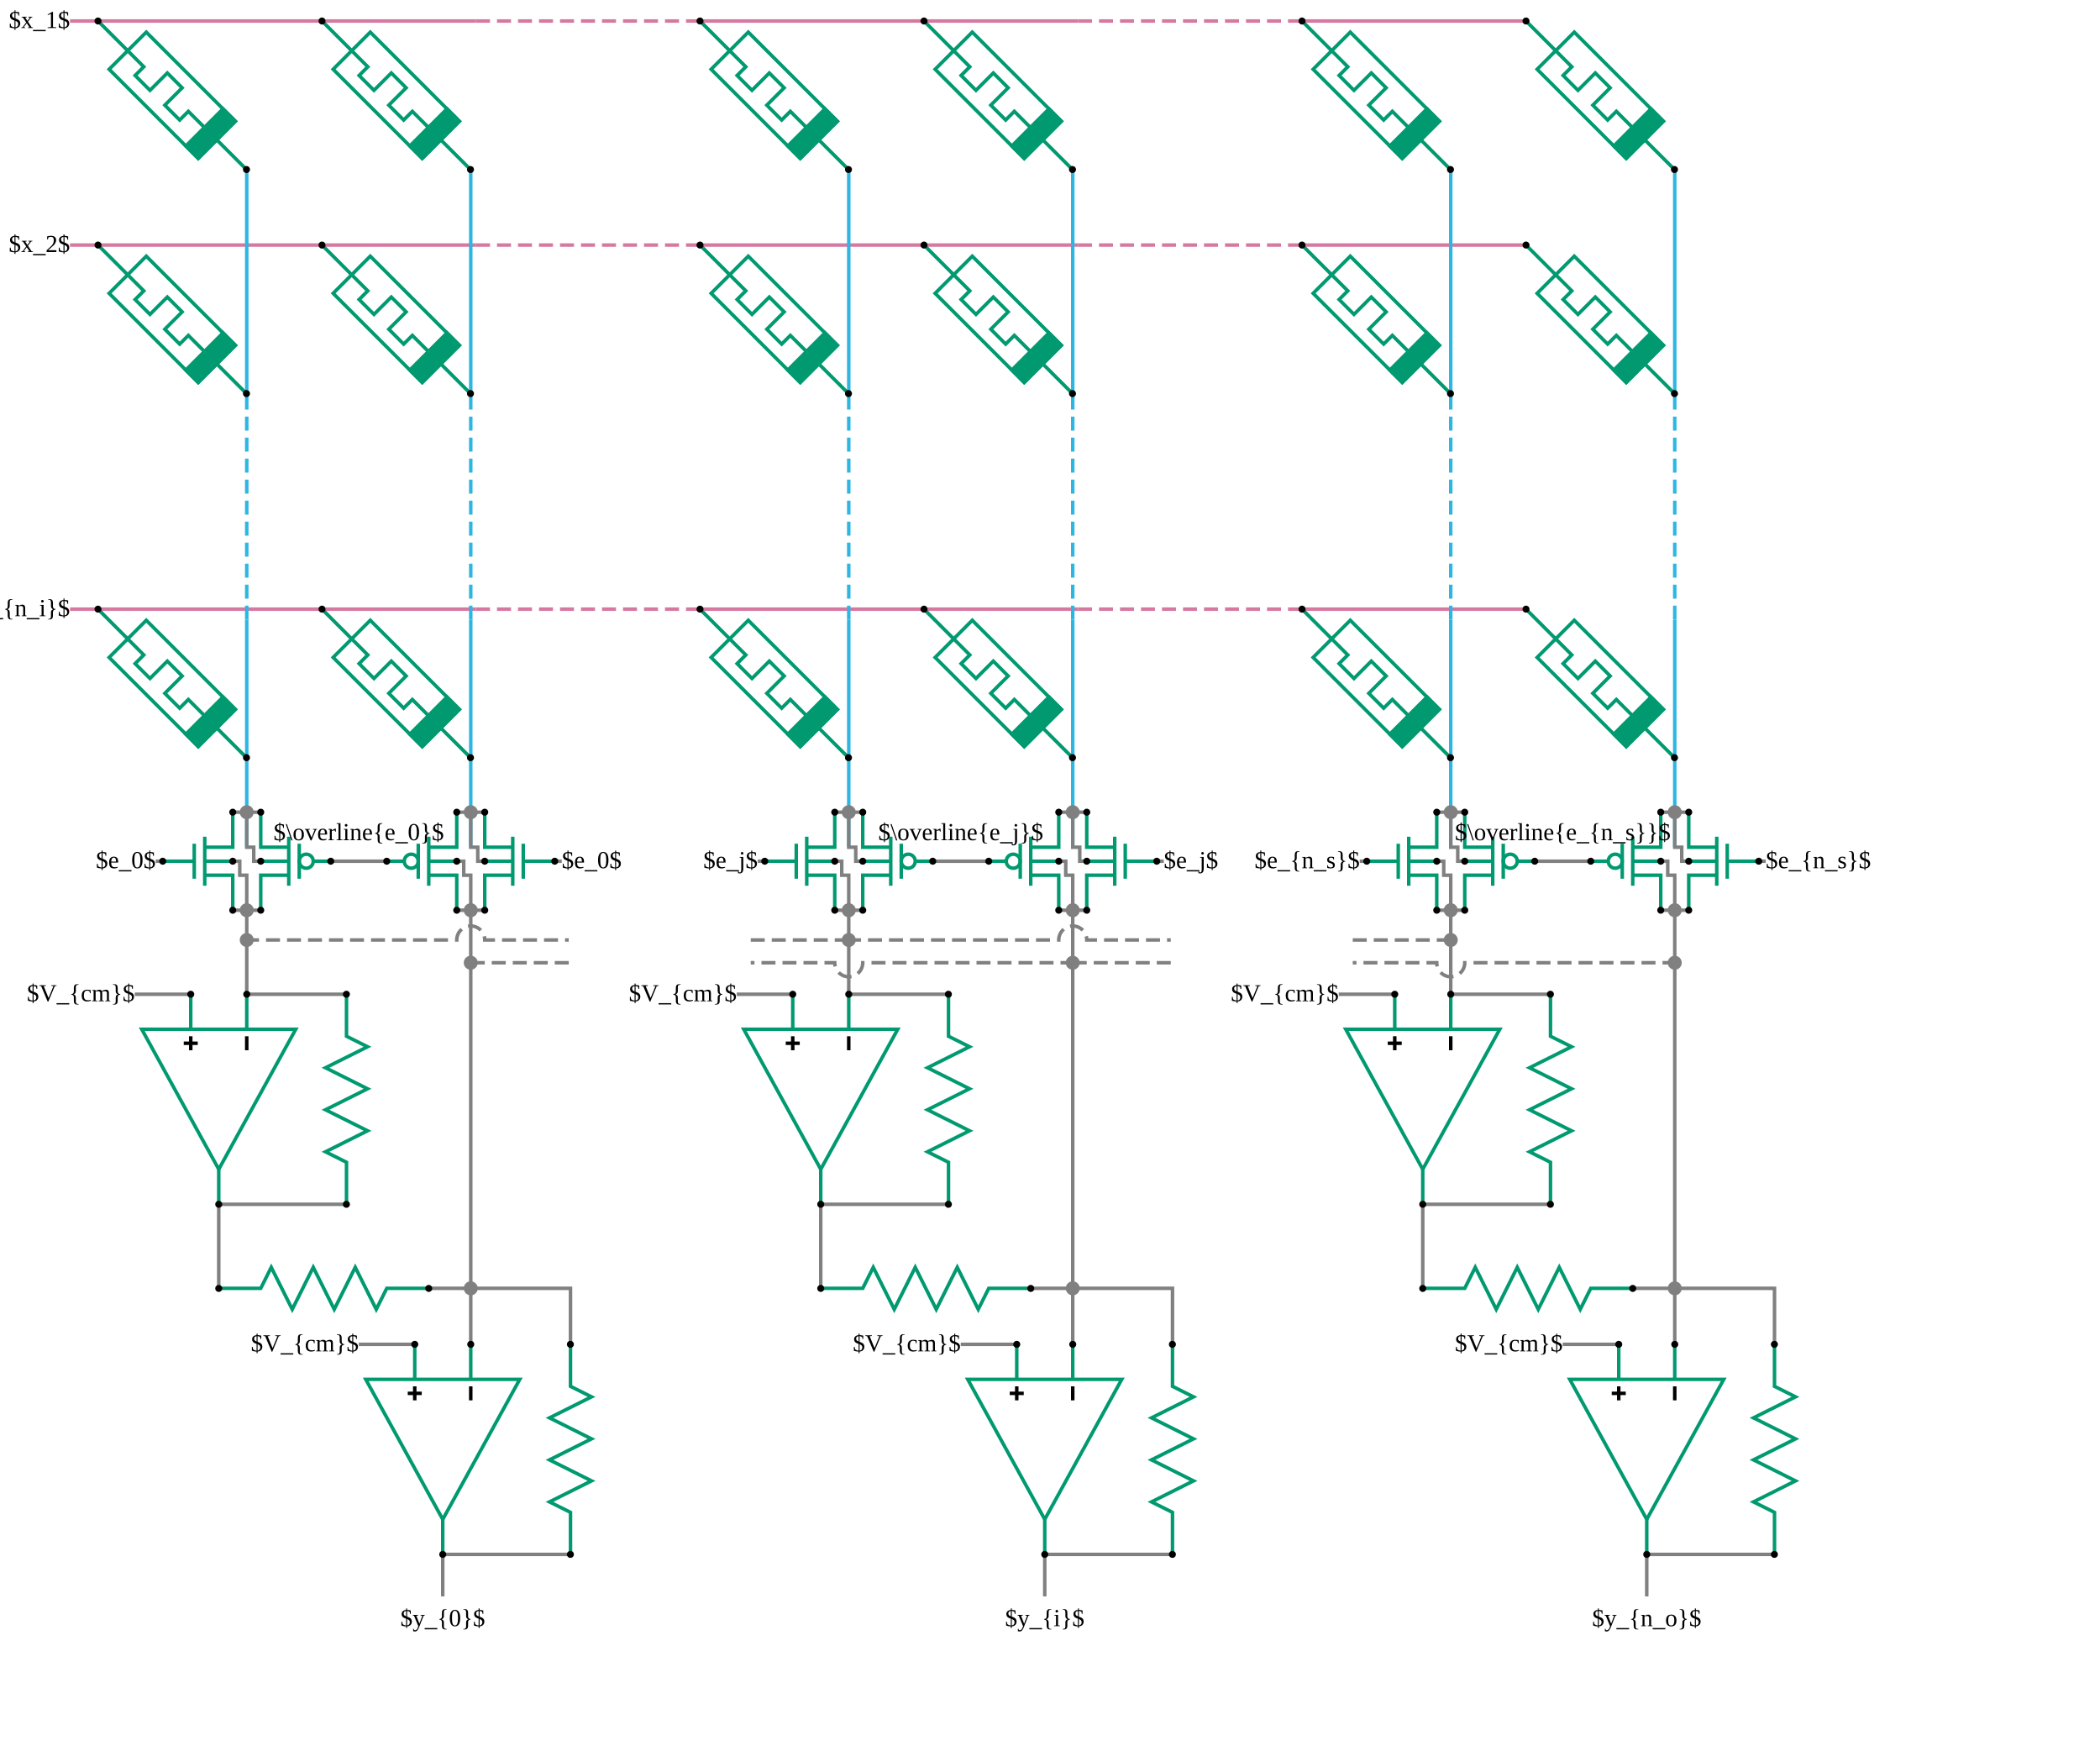
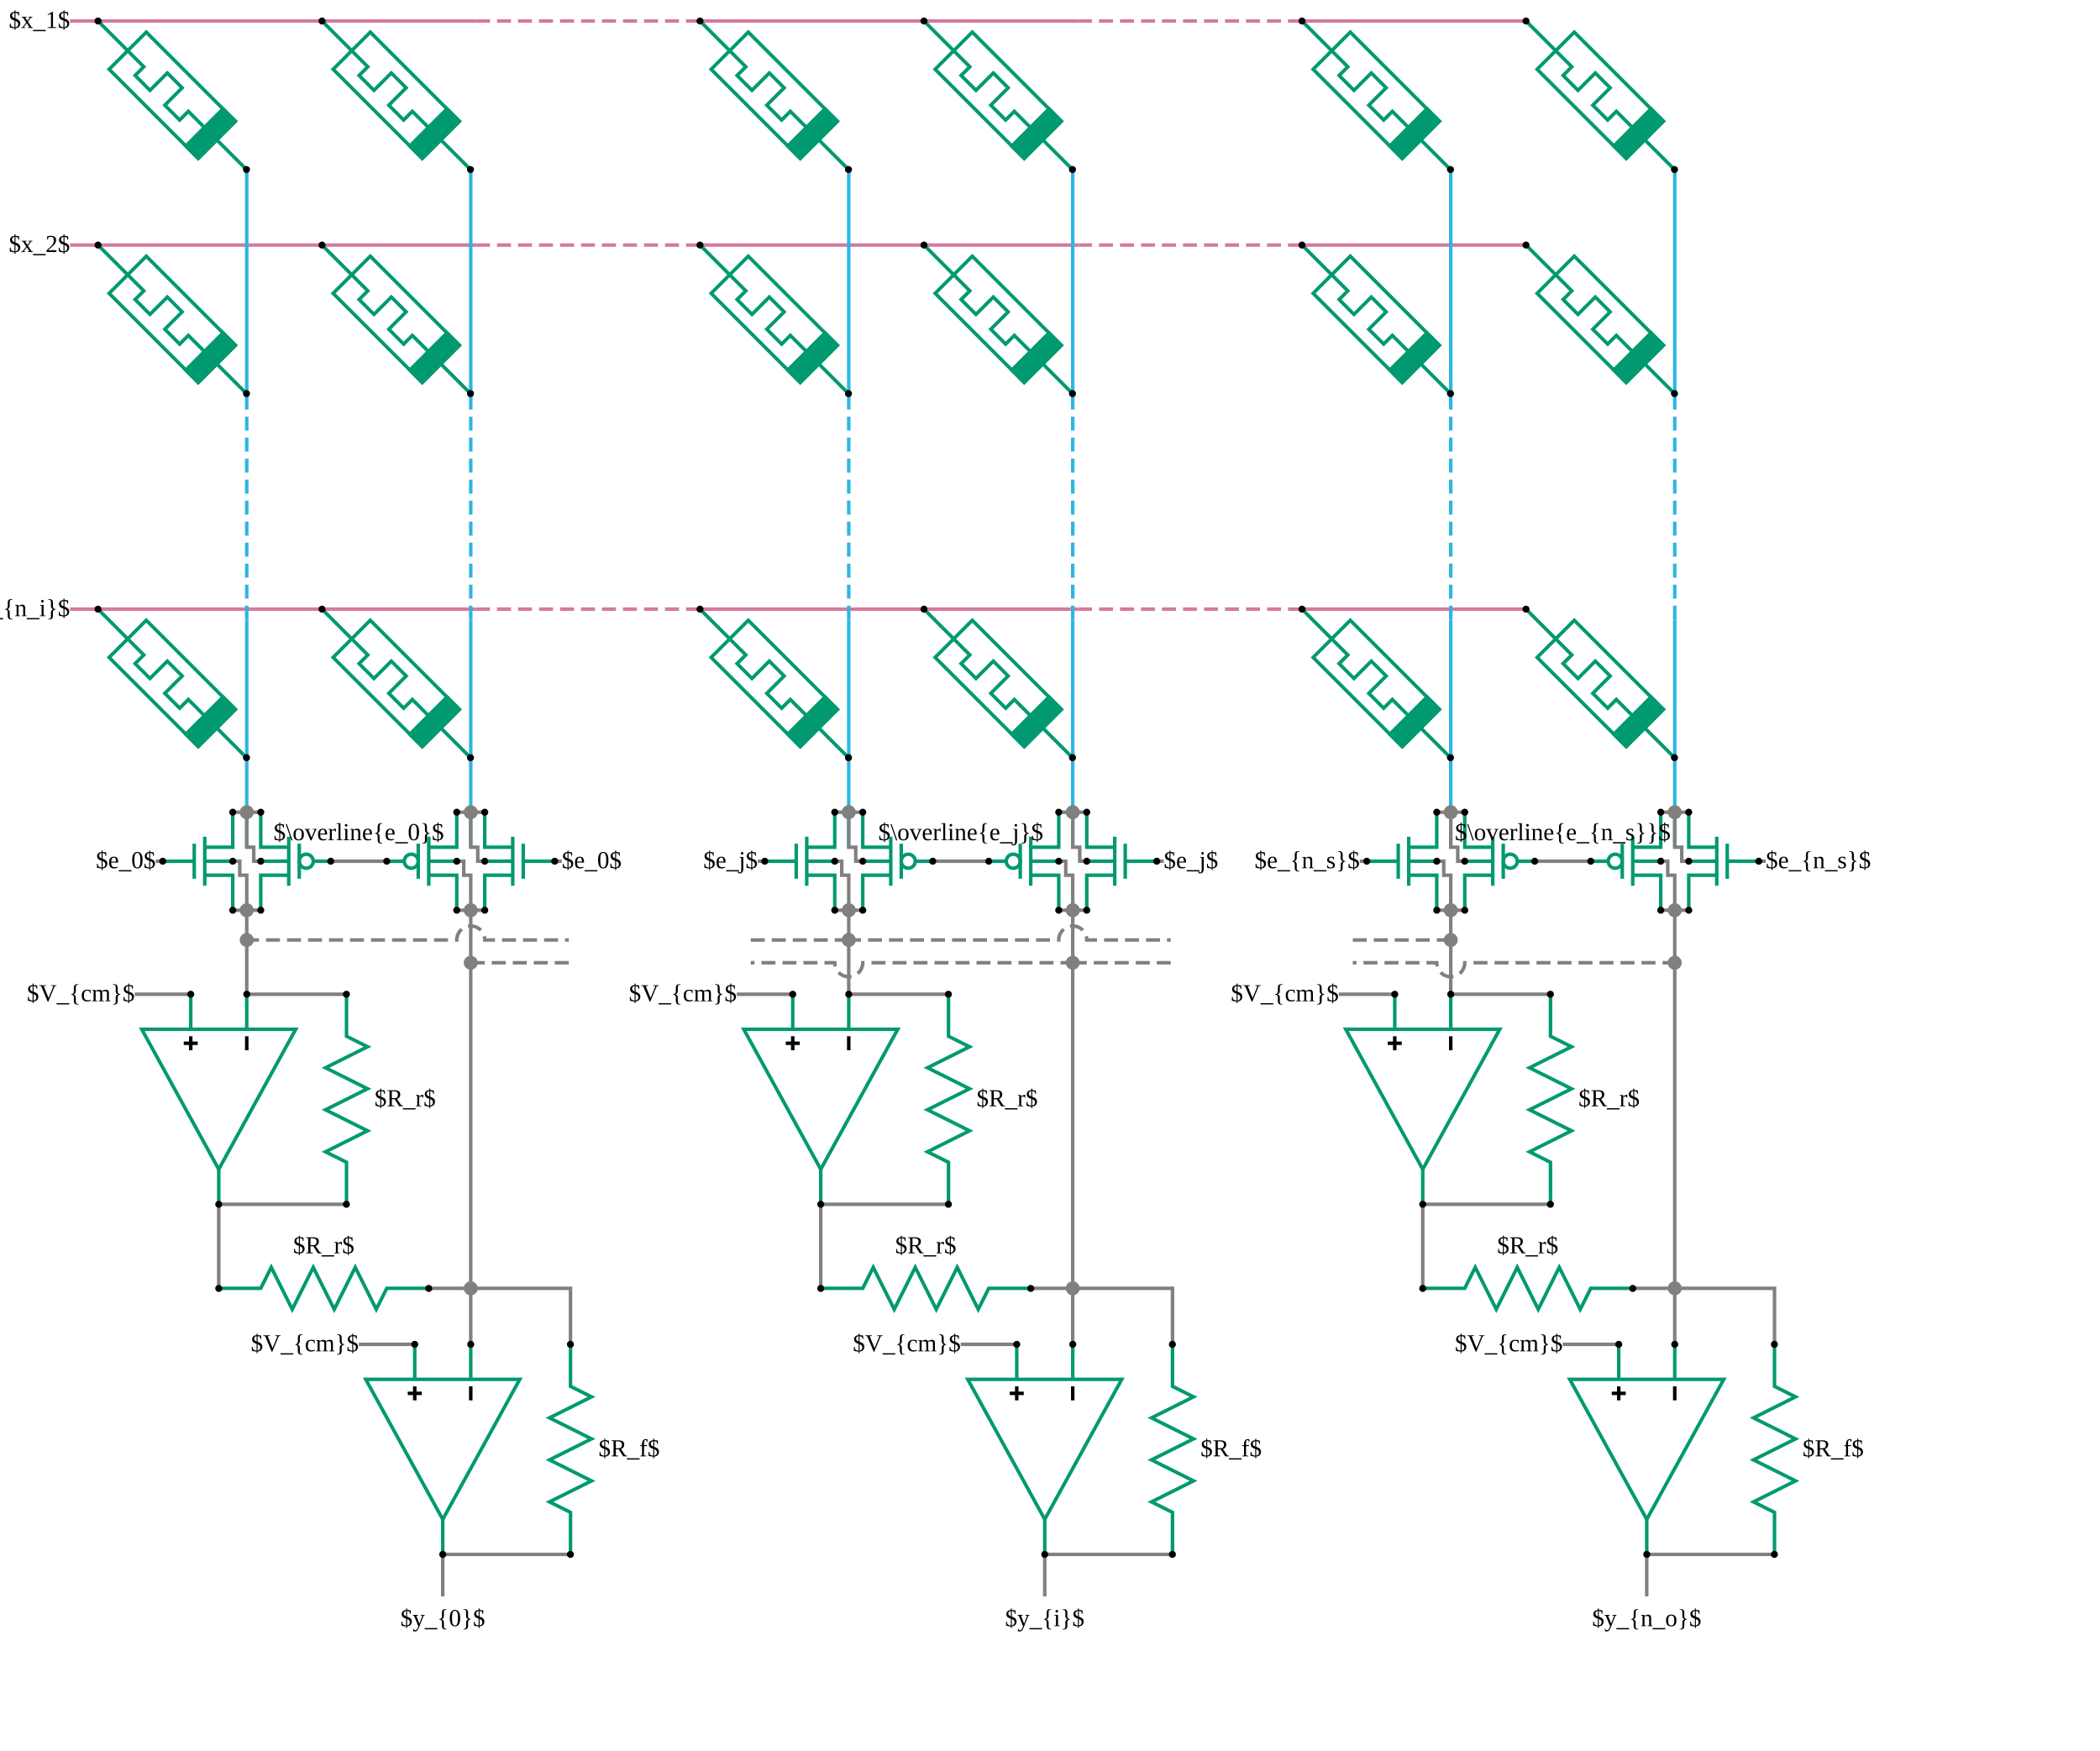
<svg xmlns="http://www.w3.org/2000/svg" xmlns:xlink="http://www.w3.org/1999/xlink" height="500" version="1.1" viewBox="0 0 600 500" width="600" id="svg708" xml:space="preserve">
  <defs id="defs585">
    <symbol id="memristor" width="64" height="16" refY="50%">
      <g id="g27">
        <path d="m 14,8 h 6.5 v 3.5 h 6 v -7 h 6 v 7 h 6 V 8 H 45" id="center" stroke="currentColor" fill="none" />
        <rect stroke="currentColor" fill="currentColor" id="inter" width="5" x="45" y="0.5" height="15" />
        <rect stroke="currentColor" fill="none" id="outer" width="36" height="15" x="14" y="0.5" />
        <line x1="2" x2="14" y1="8" y2="8" stroke="currentColor" id="line25" />
        <line x1="50" x2="62" y1="8" y2="8" stroke="currentColor" id="line26" />
        <circle fill="#000000" id="circle26" class="pin" cx="2" cy="8" r="1" />
        <circle fill="#000000" class="pin" id="circle27" cx="62" cy="8" r="1" />
      </g>
    </symbol>
    <symbol id="nmos">
      <g id="g25">
        <line x1="14" x2="14" y1="9" y2="23" stroke="currentColor" id="line19-3" />
        <line x1="2" x2="11" y1="16" y2="16" stroke="currentColor" id="line20-6" />
        <line x1="11" x2="11" y1="11" y2="21" stroke="currentColor" id="line21-7" />
        <path d="m 14,20 h 8 v 10" id="path21" fill="none" stroke="currentColor" />
        <path d="m 14,12 h 8 V 2" id="path22" fill="none" stroke="currentColor" />
        <line x1="14" x2="22" y1="16" y2="16" stroke="currentColor" id="line22-5" />
        <circle class="pin" fill="#000000" id="circle22" cx="22" cy="2" r="1" />
        <circle id="circle23" class="pin" fill="#000000" cx="22" cy="16" r="1" />
        <circle id="circle24" class="pin" fill="#000000" cx="2" cy="16" r="1" />
        <circle class="pin" fill="#000000" cx="22" cy="30" r="1" id="circle25" />
      </g>
    </symbol>
    <symbol id="pmos">
      <g id="g19">
        <line x1="14" x2="14" y1="9" y2="23" stroke="currentColor" id="semiCond" />
        <line x1="2" x2="7" y1="16" y2="16" stroke="currentColor" id="gateIn" />
        <line x1="11" x2="11" y1="11" y2="21" stroke="currentColor" id="gate" />
        <path d="m 14,20 h 8 v 10" id="path18" fill="none" stroke="currentColor" />
        <path d="m 14,12 h 8 V 2" id="drain" fill="none" stroke="currentColor" />
        <line x1="14" x2="22" y1="16" y2="16" stroke="currentColor" id="bulkIn" />
        <circle id="circle21294" cx="9" cy="16" r="2" fill="none" stroke="currentColor" />
        <circle class="pin" fill="#000000" id="drainPin" cx="22" cy="2" r="1" />
        <circle id="bulkPin" class="pin" fill="#000000" cx="22" cy="16" r="1" />
        <circle id="gatePin" class="pin" fill="#000000" cx="2" cy="16" r="1" />
        <circle class="pin" fill="#000000" cx="22" cy="30" r="1" id="sourcePin" />
      </g>
    </symbol>
    <symbol id="opamp">
      <g id="g23">
        <line x1="2" x2="12" y1="32" y2="32" stroke="currentColor" id="pos" />
        <line x1="2" x2="12" y1="16" y2="16" stroke="currentColor" id="line21-3" />
        <path d="M 12,2 V 46 L 52,24 Z" id="path21-6" fill="none" stroke="currentColor" />
        <line x1="52" x2="62" y1="24" y2="24" stroke="currentColor" id="line22-7" />
        <g id="plus">
          <line x1="14" x2="18" y1="32" y2="32" stroke="#000000" id="line105596" />
          <line x1="16" x2="16" y1="30" y2="34" stroke="#000000" id="line105598" />
        </g>
        <line x1="14" x2="18" y1="16" y2="16" stroke="#000000" id="minus" />
        <circle id="plusPin" class="pin" cx="2" cy="32" r="1" />
        <circle id="circle22-5" class="pin" cx="2" cy="16" r="1" />
        <circle id="circle23-3" class="pin" cx="62" cy="24" r="1" />
        <rect id="rect23" width="64" height="48" x="0" y="0" fill="none" stroke="none" />
      </g>
    </symbol>
    <symbol id="resistor" width="64" height="16">
      <g id="g18">
        <path d="m 2,8 h 12 l 3,-6 6,12 6,-12 6,12 6,-12 6,12 3,-6 h 12" id="res" fill="none" stroke="currentColor" />
        <circle id="posPin" fill="#000000" class="pin" cx="2" cy="8.029" r="1" />
        <circle class="pin" fill="#000000" id="circle17" cx="62" cy="8.029" r="1" />
        <rect id="rect17" width="64" height="16" x="0" y="0" fill="none" stroke="none" />
      </g>
    </symbol>
    <symbol id="dcmos" width="116" height="32">
      <g color="#808080" id="g2">
        <line x1="22" x2="30" y1="2" y2="2" stroke="currentColor" id="line25-3" />
        <line x1="22" x2="30" y1="30" y2="30" stroke="currentColor" id="line1" />
        <path d="m 22,16 h 2 v 4 h 2 v 10" id="path2" fill="none" stroke="currentColor" />
        <path d="M 30,16 H 28 V 12 H 26 V 2" id="path3" fill="none" stroke="currentColor" />
        <circle fill="currentColor" stroke="none" id="circle11" cx="26" cy="2" r="2" />
        <circle fill="currentColor" stroke="none" id="circle1" cx="26" cy="30" r="2" />
        <circle fill="currentColor" stroke="none" id="circle2" cx="90" cy="2" r="2" />
        <circle fill="currentColor" stroke="none" id="circle3" cx="90" cy="30" r="2" />
        <line x1="86" x2="94" y1="2" y2="2" stroke="currentColor" id="line3" />
        <line x1="86" x2="94" y1="30" y2="30" stroke="currentColor" id="line4" />
        <path d="m 86,16 h 2 v 4 h 2 v 10" id="path4" fill="none" stroke="currentColor" />
        <path d="M 94,16 H 92 V 12 H 90 V 2" id="path5" fill="none" stroke="currentColor" />
        <path d="M 50,16 H 66" id="path6" fill="none" stroke="currentColor" />
        <line x1="2" x2="0" y1="16" y2="16" stroke="currentColor" id="line6" />
        <line x1="116" x2="114" y1="16" y2="16" stroke="currentColor" id="line2-6" />
      </g>
      <g color="#009970" id="g3">
        <use xlink:href="#nmos" id="use1-7" x="0" y="0" />
        <use xlink:href="#pmos" id="use1-6" transform="scale(-1,1)" y="0" x="-52" />
        <use xlink:href="#nmos" id="use1" x="-116" y="0" transform="scale(-1,1)" />
        <use xlink:href="#pmos" id="use2" y="0" x="64" />
      </g>
    </symbol>
  </defs>
  <style id="style6" />
  <g id="wires0" color="#808080">
    <line x1="38.5" y1="284" x2="54.5" y2="284" stroke="currentColor" id="line34" />
    <path d="m 70.5,260 v 24 H 99" id="path34" stroke="currentColor" fill="none" />
    <path d="M 99,344 H 62.5 v 24" id="path35" stroke="currentColor" fill="none" />
    <path d="M 134.5,260 V 384" id="path7" stroke="currentColor" fill="none" />
    <path d="m 118.5,384 h -16" id="path33" stroke="currentColor" fill="none" />
    <path d="m 163,444 h -36.5 v 12" id="path36" stroke="currentColor" fill="none" />
    <path d="M 122.5,368 H 163 v 16" id="path24" stroke="currentColor" fill="none" />
    <circle fill="currentColor" stroke="none" id="circle40" cx="134.5" cy="275" r="2" />
    <circle fill="currentColor" stroke="none" id="circle41" cx="70.5" cy="268.5" r="2" />
    <circle fill="currentColor" stroke="none" id="circle11-5" cx="134.5" cy="368" r="2" />
    <path d="m 70,268.5 h 60.5 a 4,4 0 0 1 8,0 h 24" id="path63" stroke="currentColor" fill="none" stroke-dasharray="4 2" />
    <path d="m 134.5,275 h 28" id="path64" stroke="currentColor" fill="none" stroke-dasharray="4, 2" />
    <text stroke="none" fill="#000000" font-size="7px" x="38.5" y="286" id="text72" text-anchor="end">$V_{cm}$</text>
    <text stroke="none" fill="#000000" font-size="7px" x="102.5" y="386" id="text73" text-anchor="end">$V_{cm}$</text>
    <text stroke="none" fill="#000000" font-size="7px" x="126.5" y="464.5" id="text74" text-anchor="middle">$y_{0}$</text>
  </g>
  <g id="wires1" color="#808080">
    <line x1="210.5" y1="284" x2="226.5" y2="284" stroke="currentColor" id="line24" />
    <path d="m 242.5,260 v 24 H 271" id="path25" stroke="currentColor" fill="none" />
    <path d="m 271,344 h -36.5 v 24" id="path26" stroke="currentColor" fill="none" />
    <path d="M 306.5,260 V 384" id="path27" stroke="currentColor" fill="none" />
    <path d="m 290.5,384 h -16" id="path28" stroke="currentColor" fill="none" />
    <path d="m 335,444 h -36.5 v 12" id="path29" stroke="currentColor" fill="none" />
    <path d="M 294.5,368 H 335 v 16" id="path30" stroke="currentColor" fill="none" />
    <circle fill="currentColor" stroke="none" id="circle30" cx="306.5" cy="368" r="2" />
    <circle fill="currentColor" stroke="none" id="circle38" cx="306.5" cy="275" r="2" />
    <circle fill="currentColor" stroke="none" id="circle39" cx="242.5" cy="268.5" r="2" />
    <path d="m 242.5,268.5 h -28" id="path37" stroke="currentColor" fill="none" stroke-dasharray="4 2" />
    <path d="m 307,275 h -60.5 a 4,4 0 0 1 -8,0 h -24" id="path61" stroke="currentColor" fill="none" stroke-dasharray="4, 2" />
    <path d="m 242,268.5 h 60.5 a 4,4 0 0 1 8,0 h 24" id="path65" stroke="currentColor" fill="none" stroke-dasharray="4, 2" />
    <path d="m 306.5,275 h 28" id="path66" stroke="currentColor" fill="none" stroke-dasharray="4, 2" />
    <text stroke="none" fill="#000000" font-size="7px" x="210.5" y="286" id="text75" text-anchor="end">$V_{cm}$</text>
    <text stroke="none" fill="#000000" font-size="7px" x="274.5" y="386" id="text76" text-anchor="end">$V_{cm}$</text>
    <text stroke="none" fill="#000000" font-size="7px" x="298.5" y="464.5" id="text77" text-anchor="middle">$y_{i}$</text>
  </g>
  <g id="wires2" color="#808080">
    <line x1="382.5" y1="284" x2="398.5" y2="284" stroke="currentColor" id="line77" />
    <path d="m 414.5,260 v 24 h 28.5" id="path77" stroke="currentColor" fill="none" />
    <path d="m 443,344 h -36.5 v 24" id="path78" stroke="currentColor" fill="none" />
    <path d="M 478.5,260 V 384" id="path79" stroke="currentColor" fill="none" />
    <path d="m 462.5,384 h -16" id="path80" stroke="currentColor" fill="none" />
    <path d="m 507,444 h -36.5 v 12" id="path81" stroke="currentColor" fill="none" />
    <path d="m 466.5,368 h 40.5 v 16" id="path82" stroke="currentColor" fill="none" />
    <circle fill="currentColor" stroke="none" id="circle82" cx="478.5" cy="368" r="2" />
    <circle fill="currentColor" stroke="none" id="circle83" cx="478.5" cy="275" r="2" />
    <circle fill="currentColor" stroke="none" id="circle84" cx="414.5" cy="268.5" r="2" />
    <path d="m 414.5,268.5 h -28" id="path84" stroke="currentColor" fill="none" stroke-dasharray="4, 2" />
    <path d="m 479,275 h -60.5 a 4,4 0 0 1 -8,0 h -24" id="path85" stroke="currentColor" fill="none" stroke-dasharray="4, 2" />
    <text stroke="none" fill="#000000" font-size="7px" x="382.5" y="286" id="text87" text-anchor="end">$V_{cm}$</text>
    <text stroke="none" fill="#000000" font-size="7px" x="446.5" y="386" id="text88" text-anchor="end">$V_{cm}$</text>
    <text stroke="none" fill="#000000" font-size="7px" x="470.5" y="464.5" id="text89" text-anchor="middle">$y_{n_o}$</text>
  </g>
  <g id="voltLines" color="#d579a0">
    <text stroke="none" fill="#000000" font-size="7px" x="20" y="8" id="textV1" text-anchor="end">$x_1$</text>
    <text stroke="none" fill="#000000" font-size="7px" x="20" y="72" id="textV2" text-anchor="end">$x_2$</text>
    <text stroke="none" fill="#000000" font-size="7px" x="20" y="176" id="text45" text-anchor="end">$x_{n_i}$</text>
    <g id="voltline1">
      <line x1="20" y1="6" x2="136" y2="6" stroke="currentColor" id="V1" />
      <line x1="136" y1="6" x2="200" y2="6" stroke="currentColor" id="line49" stroke-dasharray="4, 2" />
      <line x1="200" y1="6" x2="308" y2="6" stroke="currentColor" id="line48" />
      <line x1="308" y1="6" x2="372" y2="6" stroke="currentColor" id="line7" stroke-dasharray="4, 2" />
      <line x1="372" y1="6" x2="436" y2="6" stroke="currentColor" id="line2" />
    </g>
    <g id="voltline2">
      <line x1="20" y1="70" x2="136" y2="70" stroke="currentColor" id="line50" />
      <line x1="136" y1="70" x2="200" y2="70" stroke="currentColor" id="line51" stroke-dasharray="4, 2" />
      <line x1="200" y1="70" x2="308" y2="70" stroke="currentColor" id="line52" />
      <line x1="308" y1="70" x2="372" y2="70" stroke="currentColor" id="line53" stroke-dasharray="4, 2" />
      <line x1="372" y1="70" x2="436" y2="70" stroke="currentColor" id="line54" />
    </g>
    <g id="voltline3">
      <line x1="20" y1="174" x2="136" y2="174" stroke="currentColor" id="line55" />
      <line x1="136" y1="174" x2="200" y2="174" stroke="currentColor" id="line56" stroke-dasharray="4, 2" />
      <line x1="200" y1="174" x2="308" y2="174" stroke="currentColor" id="line57" />
      <line x1="308" y1="174" x2="372" y2="174" stroke="currentColor" id="line58" stroke-dasharray="4, 2" />
      <line x1="372" y1="174" x2="436" y2="174" stroke="currentColor" id="line59" />
    </g>
  </g>
  <g id="currentLines" color="#2db6e2">
    <g id="curline1">
      <line x1="70.5" y1="48" x2="70.5" y2="113" stroke="currentColor" id="I1" />
      <line x1="70.5" y1="113" x2="70.5" y2="177" stroke="currentColor" id="line14" stroke-dasharray="4, 2" style="stroke-width:1" />
      <line x1="70.5" y1="177" x2="70.5" y2="242" stroke="currentColor" id="line15" />
    </g>
    <g id="curline2">
      <line x1="134.5" y1="48" x2="134.5" y2="113" stroke="currentColor" id="line5" />
      <line x1="134.5" y1="113" x2="134.5" y2="177" stroke="currentColor" id="line8" stroke-dasharray="4, 2" style="stroke-width:1" />
      <line x1="134.5" y1="177" x2="134.5" y2="242" stroke="currentColor" id="line9" />
    </g>
    <g id="curline3">
      <line x1="242.5" y1="48" x2="242.5" y2="113" stroke="currentColor" id="line10" />
      <line x1="242.5" y1="113" x2="242.5" y2="177" stroke="currentColor" id="line11" stroke-dasharray="4, 2" style="stroke-width:1" />
      <line x1="242.5" y1="177" x2="242.5" y2="242" stroke="currentColor" id="line12" />
    </g>
    <g id="curline4">
      <line x1="306.5" y1="48" x2="306.5" y2="113" stroke="currentColor" id="line13" />
      <line x1="306.5" y1="113" x2="306.5" y2="177" stroke="currentColor" id="line16" stroke-dasharray="4, 2" style="stroke-width:1" />
      <line x1="306.5" y1="177" x2="306.5" y2="242" stroke="currentColor" id="line17" />
    </g>
    <g id="curline5">
      <line x1="414.5" y1="48" x2="414.5" y2="113" stroke="currentColor" id="line18" />
      <line x1="414.5" y1="113" x2="414.5" y2="177" stroke="currentColor" id="line19" stroke-dasharray="4, 2" style="stroke-width:1" />
      <line x1="414.5" y1="177" x2="414.5" y2="242" stroke="currentColor" id="line20" />
    </g>
    <g id="curline6">
      <line x1="478.5" y1="48" x2="478.5" y2="113" stroke="currentColor" id="line21" />
      <line x1="478.5" y1="113" x2="478.5" y2="177" stroke="currentColor" id="line22" stroke-dasharray="4, 2" style="stroke-width:1" />
      <line x1="478.5" y1="177" x2="478.5" y2="242" stroke="currentColor" id="line23" />
    </g>
  </g>
  <g id="elements" color="#009970">
    <g id="memristors">
      <use xlink:href="#memristor" x="0" y="0" id="1_1" transform="rotate(45,17.41421,38.38478)" />
      <use xlink:href="#memristor" x="0" y="0" id="1_2" transform="rotate(45,49.41421,115.6396)" />
      <use xlink:href="#memristor" x="0" y="0" id="1_3" transform="rotate(45,103.4142,246.0071)" />
      <use xlink:href="#memristor" x="0" y="0" id="1_4" transform="rotate(45,135.4142,323.262)" />
      <use xlink:href="#memristor" x="0" y="0" id="2_1" transform="rotate(45,-59.84063,70.38478)" />
      <use xlink:href="#memristor" x="0" y="0" id="2_2" transform="rotate(45,-27.84062,147.6396)" />
      <use xlink:href="#memristor" x="0" y="0" id="2_3" transform="rotate(45,26.15937,278.0072)" />
      <use xlink:href="#memristor" x="0" y="0" id="2_4" transform="rotate(45,58.15937,355.262)" />
      <use xlink:href="#memristor" x="0" y="0" id="3_1" transform="rotate(45,-185.3797,122.3848)" />
      <use xlink:href="#memristor" x="0" y="0" id="3_2" transform="rotate(45,-153.3797,199.6396)" />
      <use xlink:href="#memristor" x="0" y="0" id="3_3" transform="rotate(45,-99.37974,330.0072)" />
      <use xlink:href="#memristor" x="0" y="0" id="3_4" transform="rotate(45,-67.37974,407.262)" />
      <use xlink:href="#memristor" x="0" y="0" id="1_5" transform="rotate(45,189.4142,453.6295)" />
      <use xlink:href="#memristor" x="0" y="0" id="1_6" transform="rotate(45,221.4142,530.8843)" />
      <use xlink:href="#memristor" x="0" y="0" id="2_5" transform="rotate(45,112.1594,485.6295)" />
      <use xlink:href="#memristor" x="0" y="0" id="2_6" transform="rotate(45,144.1594,562.8843)" />
      <use xlink:href="#memristor" x="0" y="0" id="3_5" transform="rotate(45,-13.37974,537.6295)" />
      <use xlink:href="#memristor" x="0" y="0" id="3_6" transform="rotate(45,18.62026,614.8843)" />
    </g>
    <use xlink:href="#opamp" id="opamp0" transform="rotate(90,-97.75,184.25)" />
    <use xlink:href="#resistor" id="res0" transform="rotate(90,-87.5,194.5)" />
    <use xlink:href="#resistor" id="res1" x="59.5" y="328" transform="translate(1,32)" />
    <use xlink:href="#opamp" id="opamp1" transform="rotate(90,-115.75,266.25)" />
    <use xlink:href="#resistor" id="res2" transform="rotate(90,-105.5,276.5)" />
    <use xlink:href="#opamp" id="opamp2" transform="rotate(90,-11.75,270.25)" />
    <use xlink:href="#resistor" id="res3" transform="rotate(90,-1.5,280.5)" />
    <use xlink:href="#resistor" id="res4" x="59.5" y="328" transform="translate(173,32)" />
    <use xlink:href="#opamp" id="opamp3" transform="rotate(90,-29.75,352.25)" />
    <use xlink:href="#resistor" id="res5" transform="rotate(90,-19.5,362.5)" />
    <use xlink:href="#opamp" id="opamp4" transform="rotate(90,74.25,356.25)" />
    <use xlink:href="#resistor" id="res6" transform="rotate(90,84.5,366.5)" />
    <use xlink:href="#resistor" id="res7" x="59.5" y="328" transform="translate(345,32)" />
    <use xlink:href="#opamp" id="opamp5" transform="rotate(90,56.25,438.25)" />
    <use xlink:href="#resistor" id="res8" transform="rotate(90,66.5,448.5)" />
  </g>
  <g id="cmos-swicthes">
    <use xlink:href="#dcmos" id="use3" x="43.5" y="230" transform="translate(1.000093)" />
    <text stroke="none" fill="#000000" font-size="7px" x="44.5" y="248" id="text46" text-anchor="end">$e_0$</text>
    <text stroke="none" fill="#000000" font-size="7px" x="102.5" y="240" id="text47" text-anchor="middle">$\overline{e_0}$</text>
    <text stroke="none" fill="#000000" font-size="7px" x="160.5" y="248" id="text48" text-anchor="begin">$e_0$</text>
    <use xlink:href="#dcmos" id="use3-2" x="216.5" y="230" />
    <text stroke="none" fill="#000000" font-size="7px" x="216.5" y="248" id="text66" text-anchor="end">$e_j$</text>
    <text stroke="none" fill="#000000" font-size="7px" x="274.5" y="240" id="text67" text-anchor="middle">$\overline{e_j}$</text>
    <text stroke="none" fill="#000000" font-size="7px" x="332.5" y="248" id="text68" text-anchor="begin">$e_j$</text>
    <use xlink:href="#dcmos" id="use4" x="388.5" y="230" />
    <text stroke="none" fill="#000000" font-size="7px" x="388.5" y="248" id="text69" text-anchor="end">$e_{n_s}$</text>
    <text stroke="none" fill="#000000" font-size="7px" x="446.5" y="240" id="text70" text-anchor="middle">$\overline{e_{n_s}}$</text>
    <text stroke="none" fill="#000000" font-size="7px" x="504.5" y="248" id="text71" text-anchor="begin">$e_{n_s}$</text>
  </g>
+   <text stroke="none" fill="#000000" font-size="7px" x="107" y="316" id="text1" text-anchor="begin">$R_r$</text>
+   <text stroke="none" fill="#000000" font-size="7px" x="92.5" y="358" id="text2" text-anchor="middle">$R_r$</text>
+   <text stroke="none" fill="#000000" font-size="7px" x="171" y="416" id="text3" text-anchor="begin">$R_f$</text>
+   <text stroke="none" fill="#000000" font-size="7px" x="279" y="316" id="text6" text-anchor="begin">$R_r$</text>
+   <text stroke="none" fill="#000000" font-size="7px" x="264.5" y="358" id="text7" text-anchor="middle">$R_r$</text>
+   <text stroke="none" fill="#000000" font-size="7px" x="343" y="416" id="text8" text-anchor="begin">$R_f$</text>
+   <text stroke="none" fill="#000000" font-size="7px" x="451" y="316" id="text9" text-anchor="begin">$R_r$</text>
+   <text stroke="none" fill="#000000" font-size="7px" x="436.5" y="358" id="text10" text-anchor="middle">$R_r$</text>
+   <text stroke="none" fill="#000000" font-size="7px" x="515" y="416" id="text11" text-anchor="begin">$R_f$</text>
</svg>
